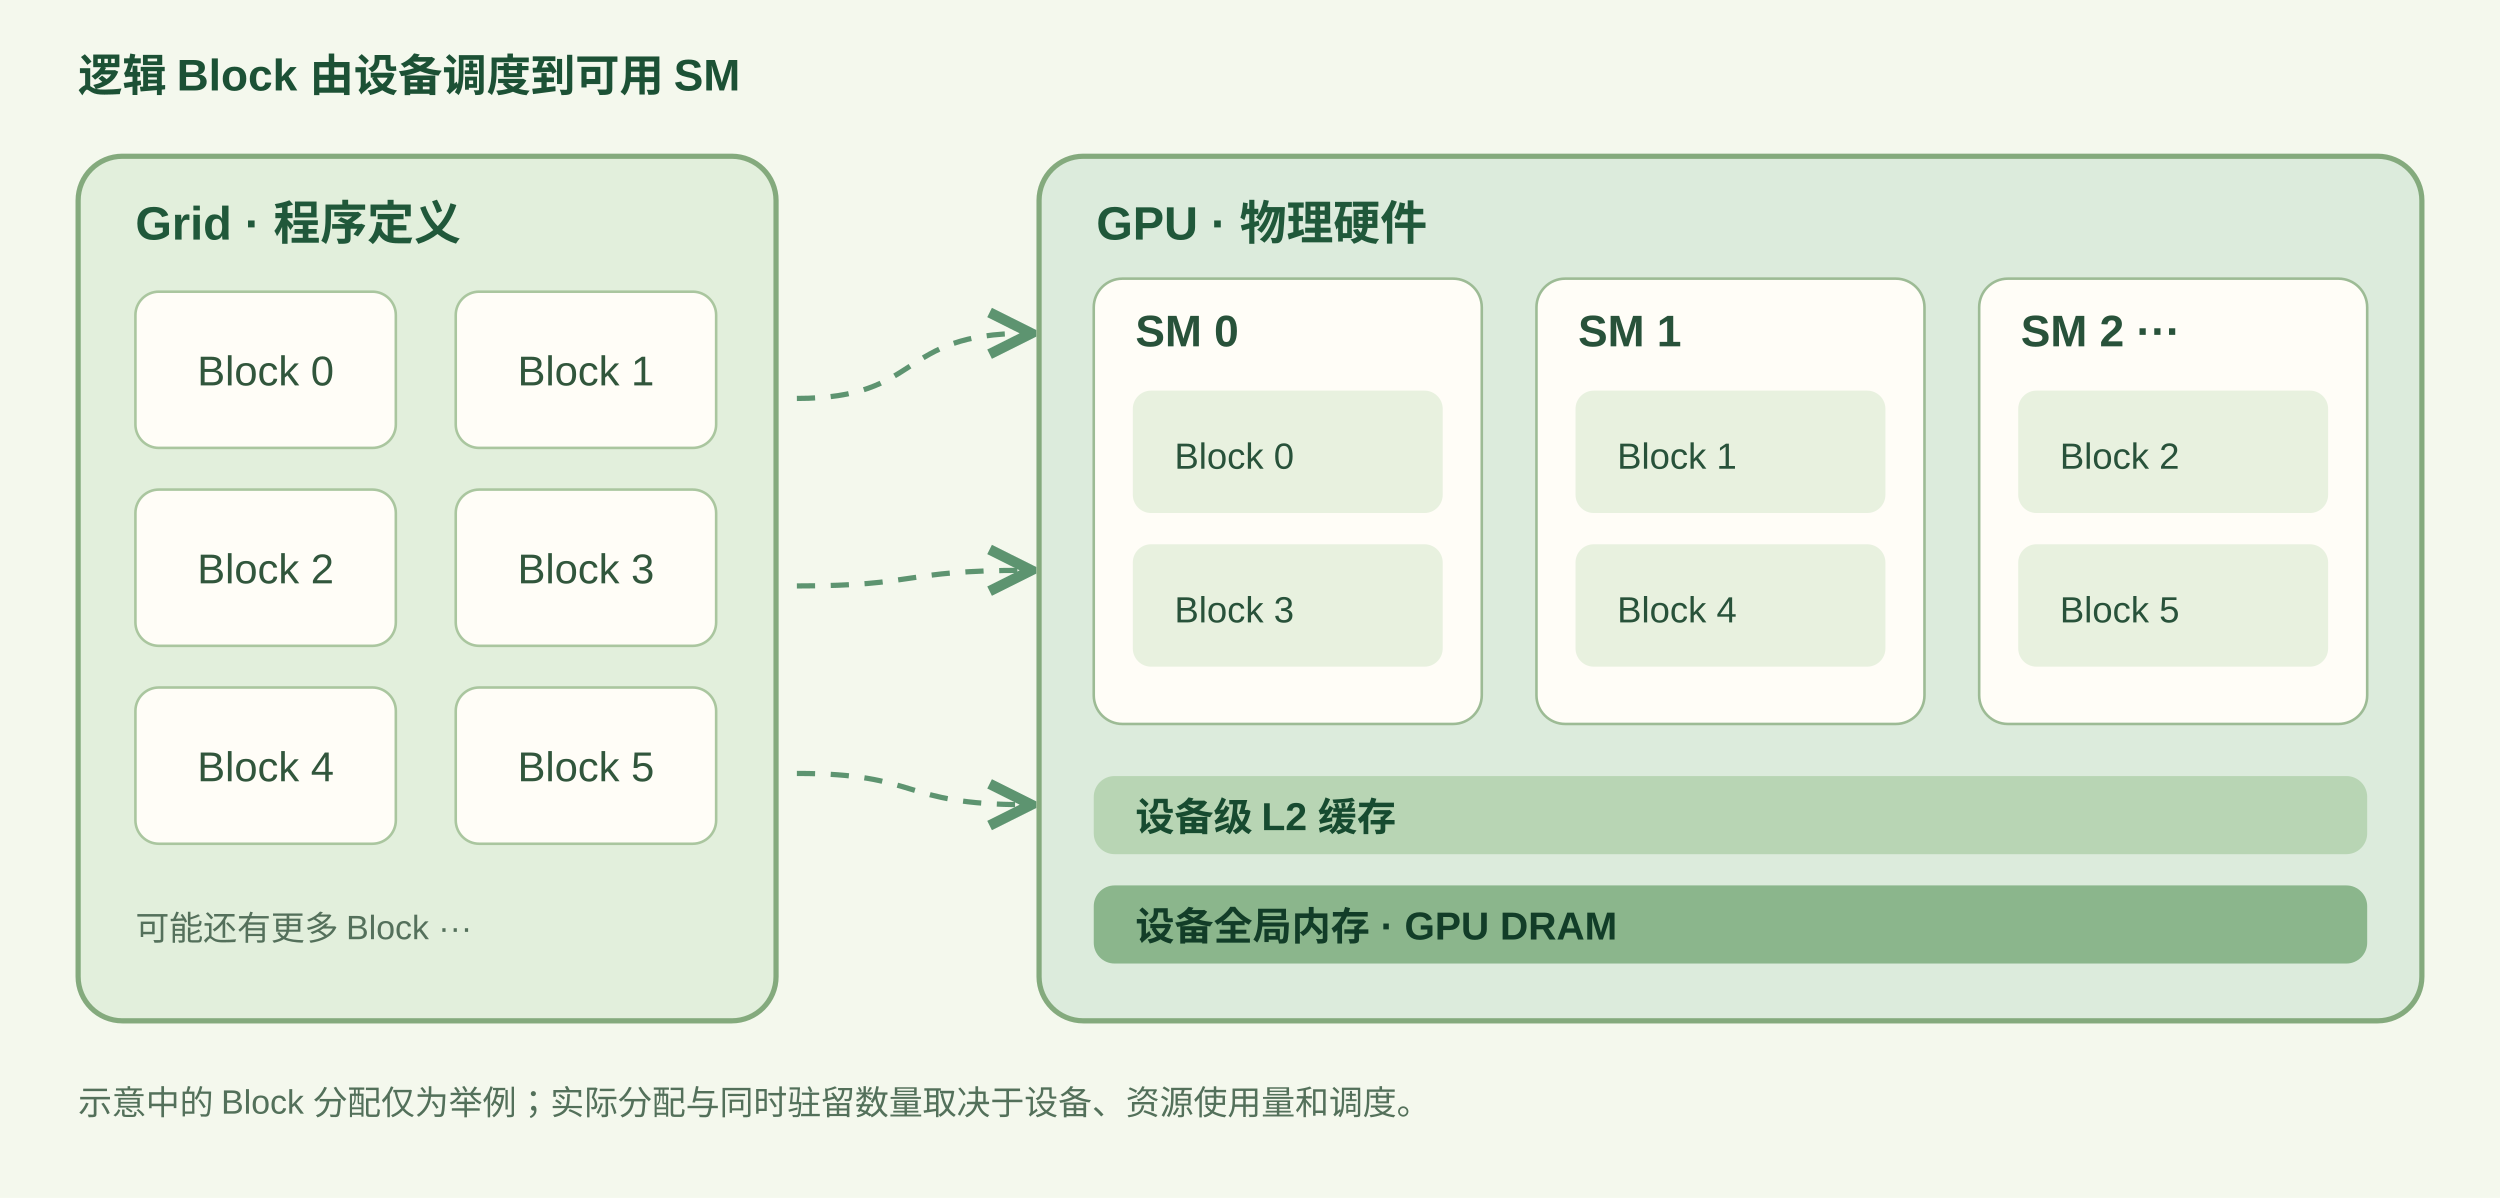
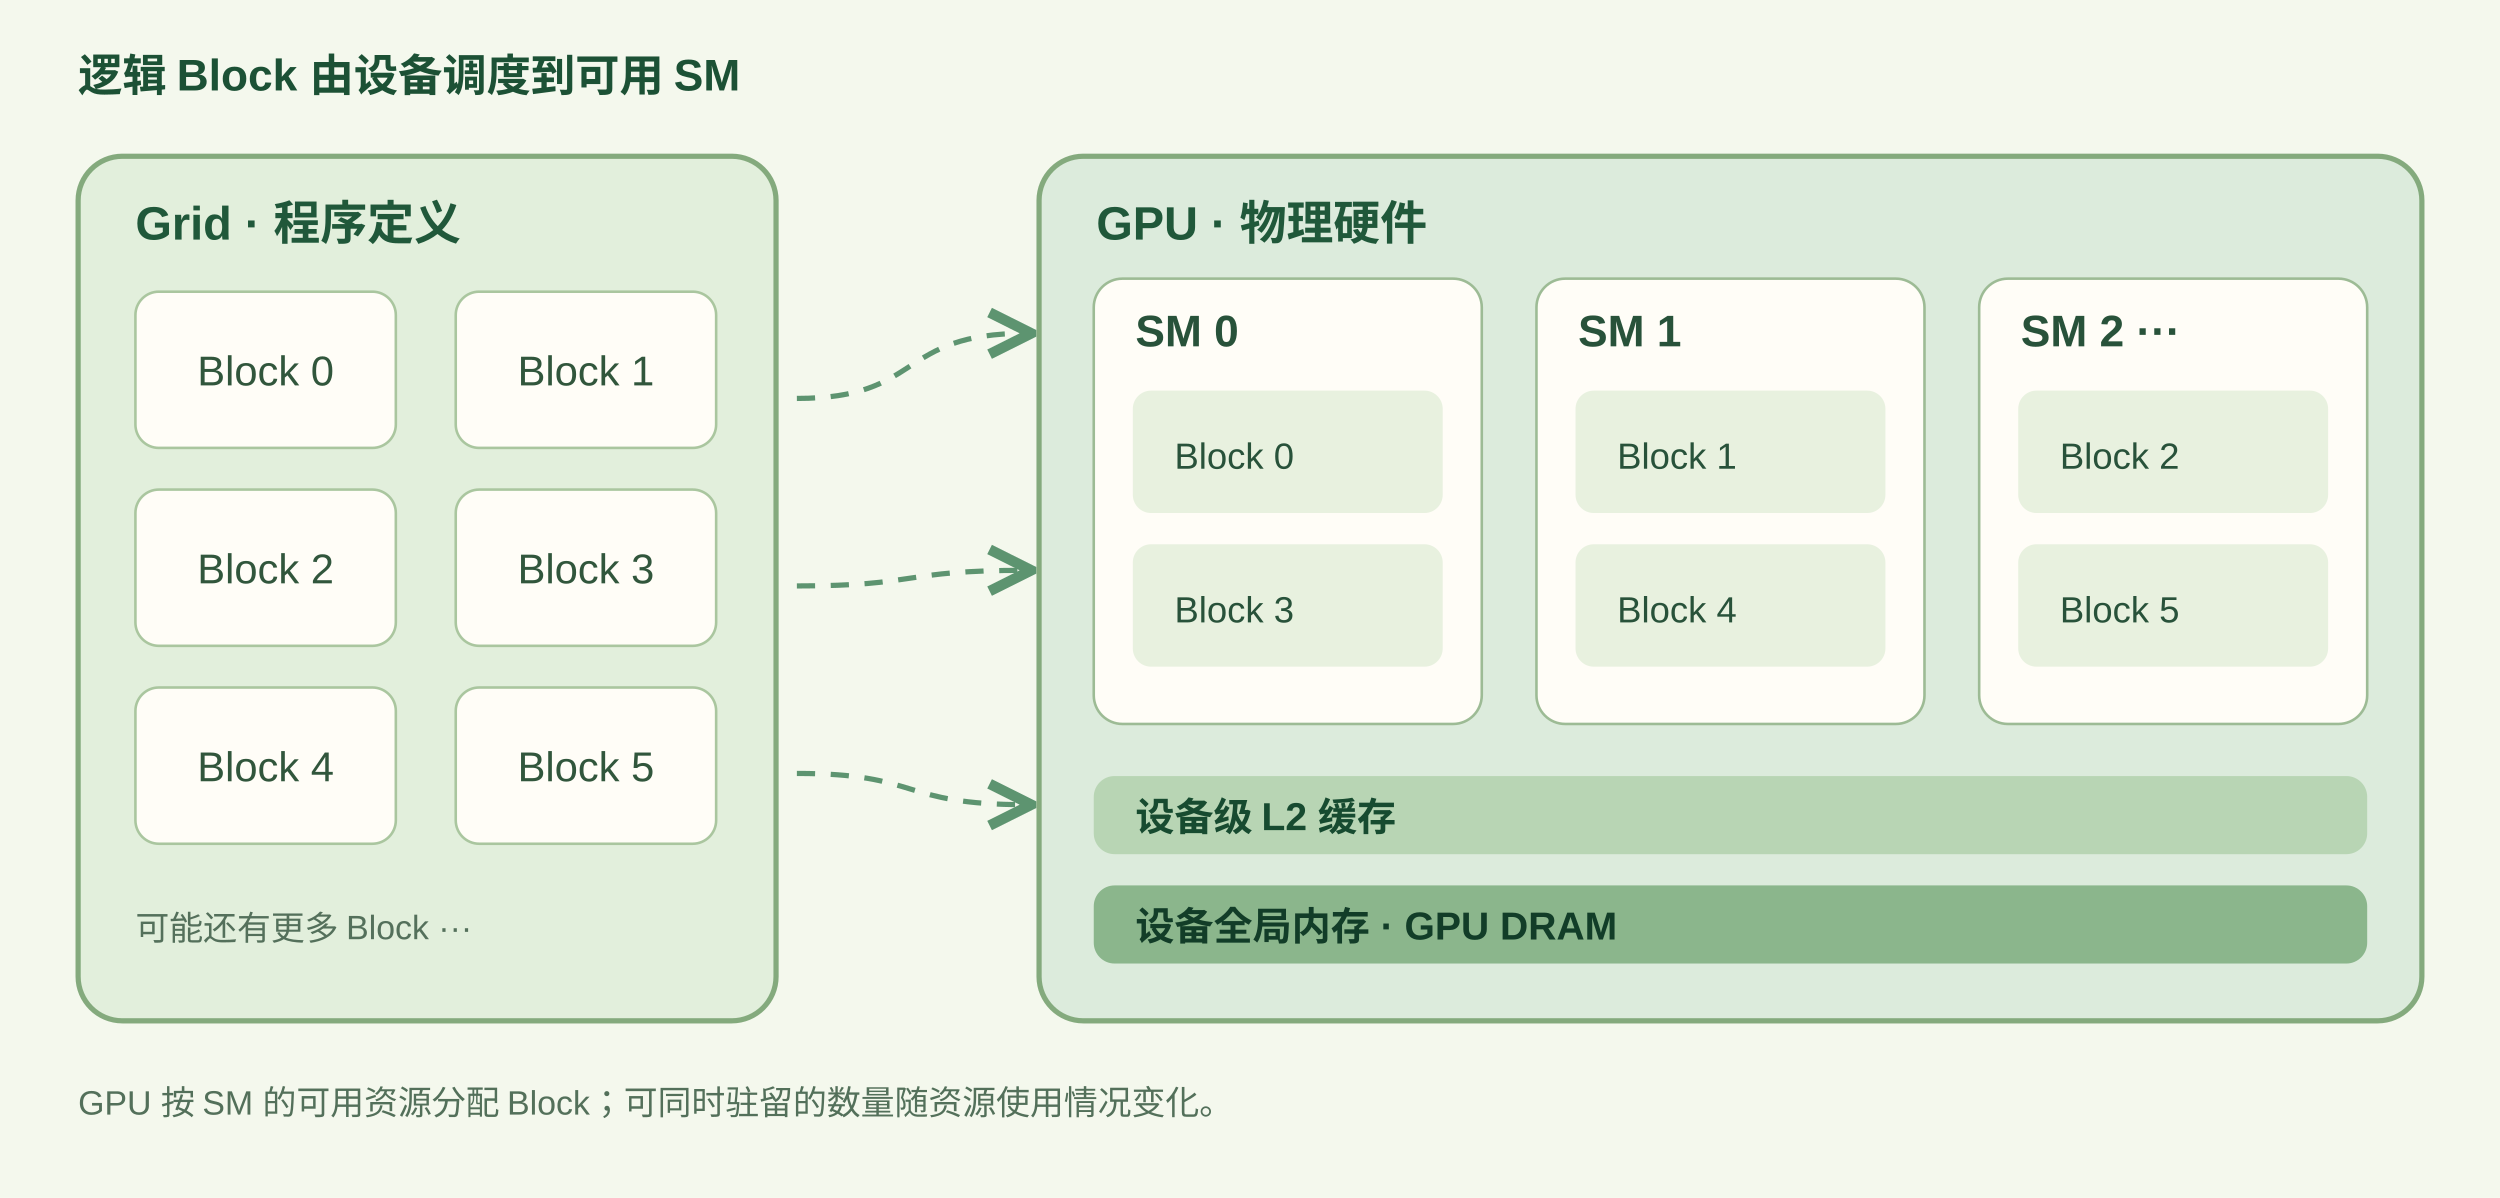
<svg xmlns="http://www.w3.org/2000/svg" viewBox="0 0 960 460" role="img" aria-labelledby="title desc">
  <defs>
    <marker id="arrow" markerWidth="10" markerHeight="10" refX="8" refY="5" orient="auto">
      <path d="M1 1 L9 5 L1 9" fill="none" stroke="#5d9470" stroke-width="2" />
    </marker>
  </defs>
  <rect width="960" height="460" fill="#f4f8ed" />
  <text x="30" y="35" fill="#1c5135" font-family="Arial, sans-serif" font-size="17" font-weight="700">逻辑 Block 由设备调度到可用 SM</text>
  <rect x="30" y="60" width="268" height="332" rx="17" fill="#e2efdc" stroke="#84aa7d" stroke-width="2" />
  <text x="52" y="92" fill="#20583a" font-family="Arial, sans-serif" font-size="18" font-weight="700">Grid · 程序定义</text>
  <g font-family="Arial, sans-serif" font-size="16" text-anchor="middle" fill="#31563c">
    <rect x="52" y="112" width="100" height="60" rx="9" fill="#fffdf7" stroke="#aac69f" />
    <text x="102" y="148">Block 0</text>
    <rect x="175" y="112" width="100" height="60" rx="9" fill="#fffdf7" stroke="#aac69f" />
    <text x="225" y="148">Block 1</text>
    <rect x="52" y="188" width="100" height="60" rx="9" fill="#fffdf7" stroke="#aac69f" />
    <text x="102" y="224">Block 2</text>
    <rect x="175" y="188" width="100" height="60" rx="9" fill="#fffdf7" stroke="#aac69f" />
    <text x="225" y="224">Block 3</text>
    <rect x="52" y="264" width="100" height="60" rx="9" fill="#fffdf7" stroke="#aac69f" />
    <text x="102" y="300">Block 4</text>
    <rect x="175" y="264" width="100" height="60" rx="9" fill="#fffdf7" stroke="#aac69f" />
    <text x="225" y="300">Block 5</text>
  </g>
  <text x="52" y="361" fill="#54705b" font-family="Arial, sans-serif" font-size="13">可能还有更多 Block ···</text>
  <path d="M306 153 C355 153 344 128 394 128" fill="none" stroke="#5d9470" stroke-width="2" stroke-dasharray="7 6" marker-end="url(#arrow)" />
  <path d="M306 225 C354 225 345 219 394 219" fill="none" stroke="#5d9470" stroke-width="2" stroke-dasharray="7 6" marker-end="url(#arrow)" />
  <path d="M306 297 C354 297 345 309 394 309" fill="none" stroke="#5d9470" stroke-width="2" stroke-dasharray="7 6" marker-end="url(#arrow)" />
  <rect x="399" y="60" width="531" height="332" rx="17" fill="#dcebdc" stroke="#84aa7d" stroke-width="2" />
  <text x="421" y="92" fill="#20583a" font-family="Arial, sans-serif" font-size="18" font-weight="700">GPU · 物理硬件</text>
  <g font-family="Arial, sans-serif" fill="#28523a">
    <rect x="420" y="107" width="149" height="171" rx="11" fill="#fffdf7" stroke="#9dbb95" />
    <text x="436" y="133" font-size="17" font-weight="700">SM 0</text>
    <rect x="435" y="150" width="119" height="47" rx="7" fill="#e8f1df" />
    <text x="451" y="180" font-size="14">Block 0</text>
    <rect x="435" y="209" width="119" height="47" rx="7" fill="#e8f1df" />
    <text x="451" y="239" font-size="14">Block 3</text>
    <rect x="590" y="107" width="149" height="171" rx="11" fill="#fffdf7" stroke="#9dbb95" />
    <text x="606" y="133" font-size="17" font-weight="700">SM 1</text>
    <rect x="605" y="150" width="119" height="47" rx="7" fill="#e8f1df" />
    <text x="621" y="180" font-size="14">Block 1</text>
    <rect x="605" y="209" width="119" height="47" rx="7" fill="#e8f1df" />
    <text x="621" y="239" font-size="14">Block 4</text>
    <rect x="760" y="107" width="149" height="171" rx="11" fill="#fffdf7" stroke="#9dbb95" />
    <text x="776" y="133" font-size="17" font-weight="700">SM 2 ···</text>
    <rect x="775" y="150" width="119" height="47" rx="7" fill="#e8f1df" />
    <text x="791" y="180" font-size="14">Block 2</text>
    <rect x="775" y="209" width="119" height="47" rx="7" fill="#e8f1df" />
    <text x="791" y="239" font-size="14">Block 5</text>
  </g>
  <rect x="420" y="298" width="489" height="30" rx="8" fill="#b8d5b4" />
  <text x="436" y="319" fill="#174b30" font-family="Arial, sans-serif" font-size="15" font-weight="700">设备级 L2 缓存</text>
  <rect x="420" y="340" width="489" height="30" rx="8" fill="#8bb68c" />
  <text x="436" y="361" fill="#123d28" font-family="Arial, sans-serif" font-size="15" font-weight="700">设备全局内存 · GPU DRAM</text>
-   <text x="30" y="428" fill="#53705a" font-family="Arial, sans-serif" font-size="13">示意中的 Block 分配仅为举例；实际分配与同时驻留数量取决于设备、资源使用量和调度。</text>
+   <text x="30" y="428" fill="#53705a" font-family="Arial, sans-serif" font-size="13">GPU 按 SM 的可用资源分配 Block；可同时驻留的数量随资源使用情况变化。</text>
</svg>
